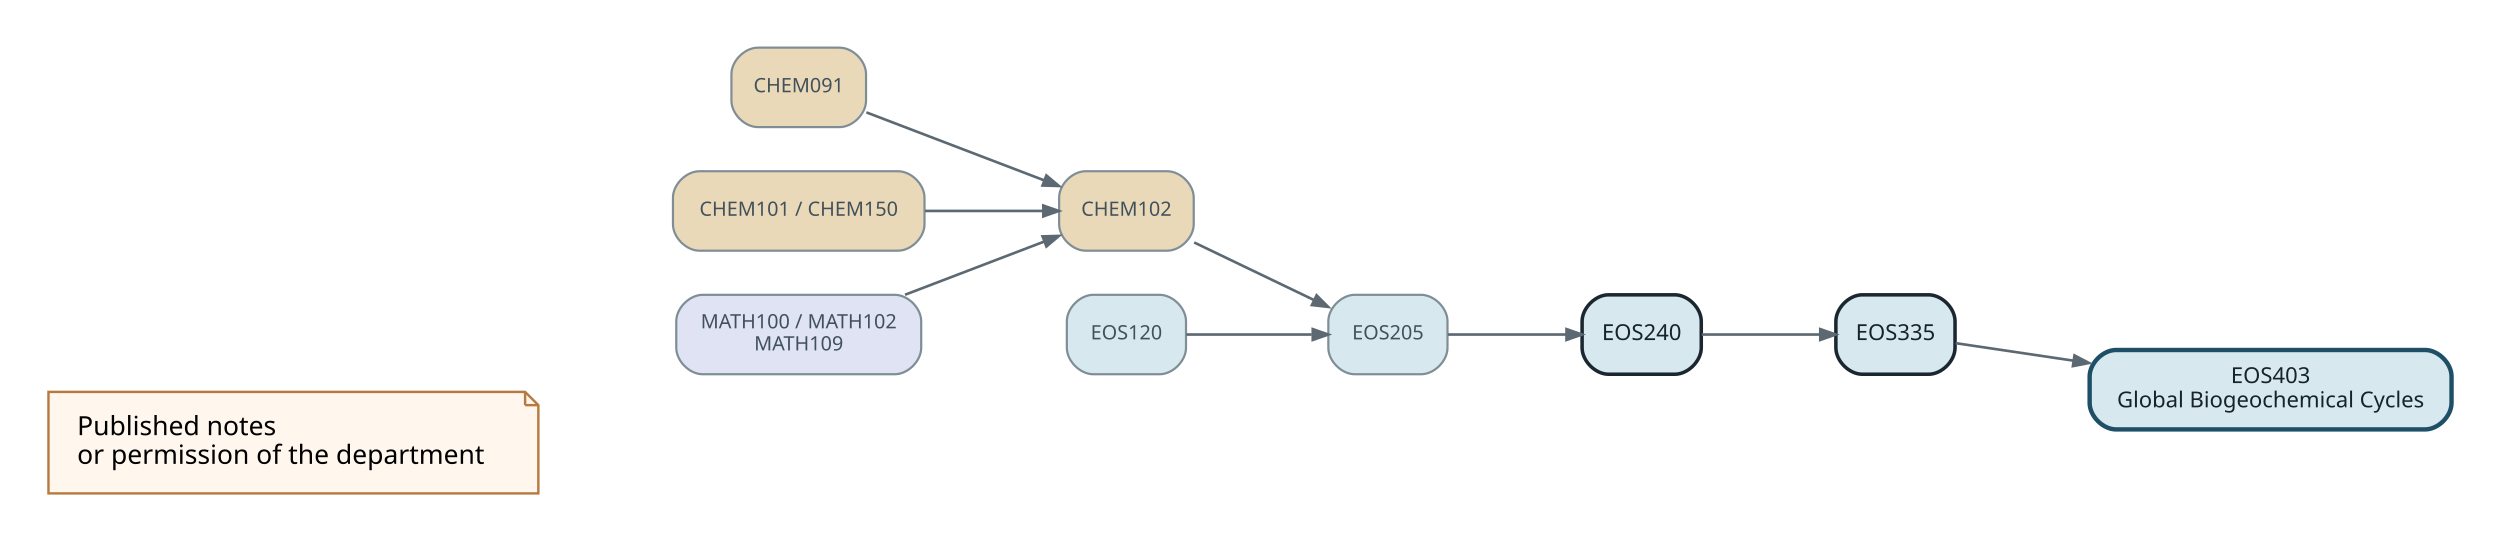
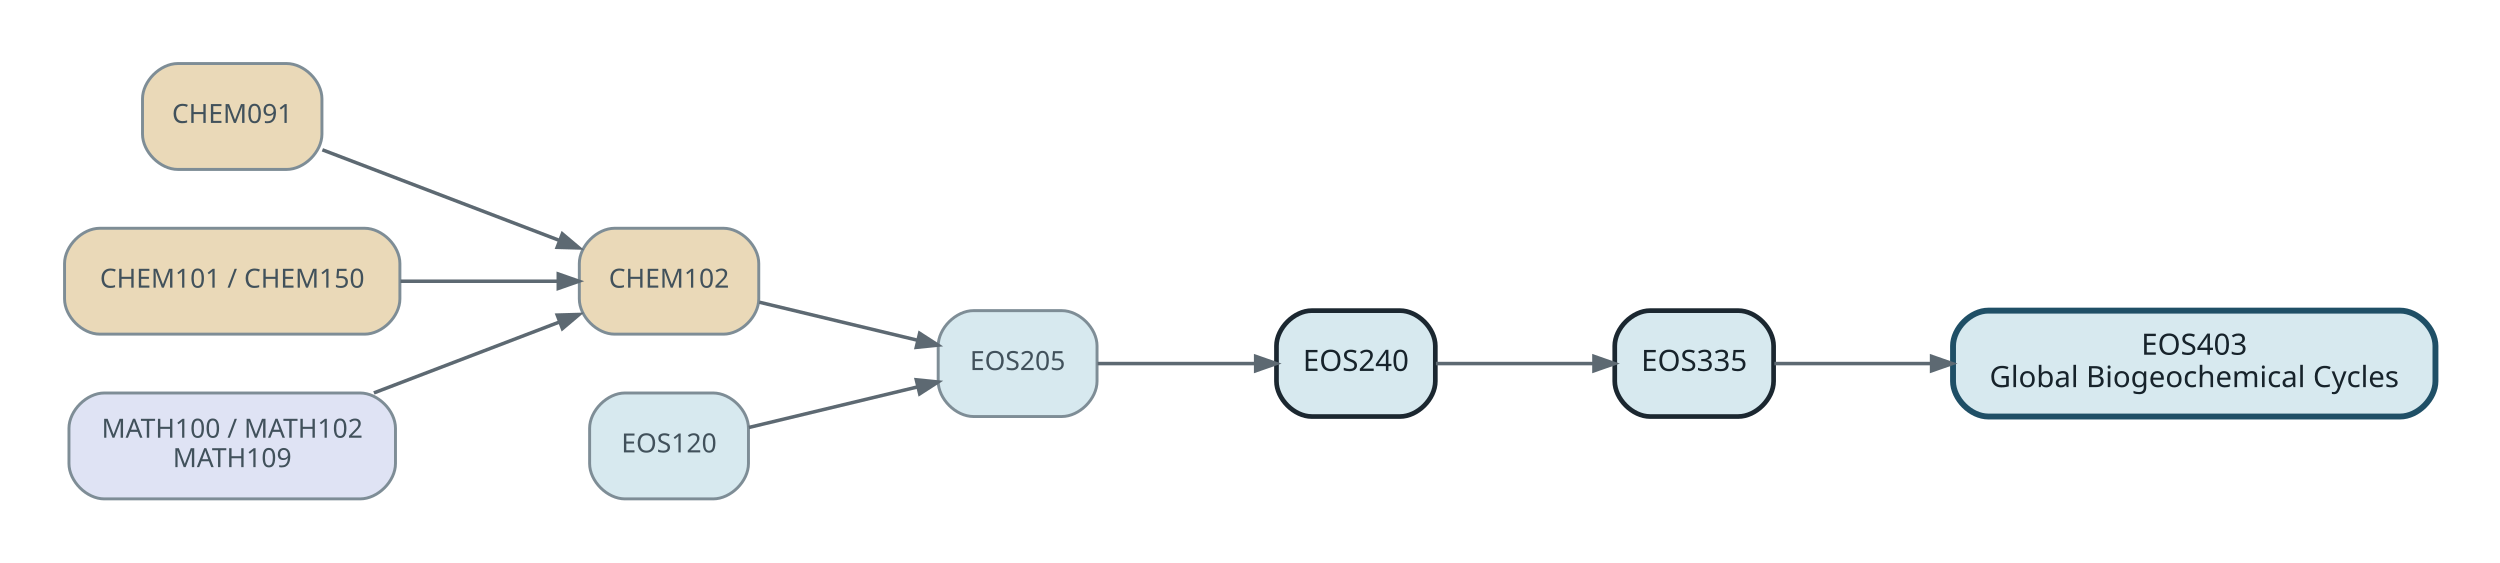
- <svg xmlns="http://www.w3.org/2000/svg" xmlns:xlink="http://www.w3.org/1999/xlink" width="1132pt" height="245pt" viewBox="0.00 0.00 1132.20 245.20">
-   <g id="graph0" class="graph" transform="scale(1 1) rotate(0) translate(21.6 223.6)">
+ <svg xmlns="http://www.w3.org/2000/svg" xmlns:xlink="http://www.w3.org/1999/xlink" width="849pt" height="191pt" viewBox="0.00 0.00 849.20 191.20">
+   <g id="graph0" class="graph" transform="scale(1 1) rotate(0) translate(21.6 169.6)">
    <g id="node1" class="node">
      <g id="a_node1">
        <a xlink:href="../../../courses/CHEM091.html" xlink:title="CHEM091: Introduction to Chemistry" target="_top">
-           <path fill="#ead9b8" stroke="#7e8d96" d="M358.5,-202C358.5,-202 321.5,-202 321.5,-202 315.5,-202 309.5,-196 309.5,-190 309.5,-190 309.5,-178 309.5,-178 309.5,-172 315.5,-166 321.5,-166 321.5,-166 358.5,-166 358.5,-166 364.5,-166 370.5,-172 370.5,-178 370.5,-178 370.5,-190 370.5,-190 370.5,-196 364.5,-202 358.5,-202" />
-           <text text-anchor="middle" x="340" y="-181.8" font-family="Avenir Next" font-size="9.00" fill="#41515b">CHEM091</text>
+           <path fill="#ead9b8" stroke="#7e8d96" d="M75.5,-148C75.5,-148 38.5,-148 38.5,-148 32.5,-148 26.5,-142 26.5,-136 26.5,-136 26.5,-124 26.5,-124 26.5,-118 32.5,-112 38.5,-112 38.5,-112 75.5,-112 75.5,-112 81.5,-112 87.5,-118 87.5,-124 87.5,-124 87.5,-136 87.5,-136 87.5,-142 81.5,-148 75.5,-148" />
+           <text text-anchor="middle" x="57" y="-127.8" font-family="Avenir Next" font-size="9.00" fill="#41515b">CHEM091</text>
        </a>
      </g>
    </g>
    <g id="node4" class="node">
      <g id="a_node4">
        <a xlink:href="../../../courses/CHEM102.html" xlink:title="CHEM102: Chemical Reactivity Fundamentals with Environmental Applications" target="_top">
-           <path fill="#ead9b8" stroke="#7e8d96" d="M507,-146C507,-146 470,-146 470,-146 464,-146 458,-140 458,-134 458,-134 458,-122 458,-122 458,-116 464,-110 470,-110 470,-110 507,-110 507,-110 513,-110 519,-116 519,-122 519,-122 519,-134 519,-134 519,-140 513,-146 507,-146" />
-           <text text-anchor="middle" x="488.5" y="-125.8" font-family="Avenir Next" font-size="9.00" fill="#41515b">CHEM102</text>
+           <path fill="#ead9b8" stroke="#7e8d96" d="M224,-92C224,-92 187,-92 187,-92 181,-92 175,-86 175,-80 175,-80 175,-68 175,-68 175,-62 181,-56 187,-56 187,-56 224,-56 224,-56 230,-56 236,-62 236,-68 236,-68 236,-80 236,-80 236,-86 230,-92 224,-92" />
+           <text text-anchor="middle" x="205.5" y="-71.8" font-family="Avenir Next" font-size="9.00" fill="#41515b">CHEM102</text>
+         </a>
+       </g>
+     </g>
+     <g id="edge1" class="edge">
+       <path fill="none" stroke="#5d6972" stroke-width="1.2" d="M87.65,-118.67C110.88,-109.79 143.31,-97.39 168.12,-87.91" />
+       <polygon fill="#5d6972" stroke="#5d6972" stroke-width="1.2" points="169.23,-90.1 174.9,-85.32 167.48,-85.53 169.23,-90.1" />
+     </g>
+     <g id="node2" class="node">
+       <g id="a_node2">
+         <a xlink:href="../../../courses/CHEM101.html" xlink:title="Equivalent or cross-listed: CHEM101: Fundamentals of Chemistry from Atoms to Materials | CHEM150: Engineering Chemistry" target="_top">
+           <path fill="#ead9b8" stroke="#7e8d96" d="M102,-92C102,-92 12,-92 12,-92 6,-92 0,-86 0,-80 0,-80 0,-68 0,-68 0,-62 6,-56 12,-56 12,-56 102,-56 102,-56 108,-56 114,-62 114,-68 114,-68 114,-80 114,-80 114,-86 108,-92 102,-92" />
+           <text text-anchor="middle" x="57" y="-71.8" font-family="Avenir Next" font-size="9.00" fill="#41515b">CHEM101 / CHEM150</text>
        </a>
      </g>
    </g>
    <g id="edge2" class="edge">
-       <path fill="none" stroke="#5d6972" stroke-width="1.2" d="M370.65,-172.67C393.88,-163.79 426.31,-151.39 451.12,-141.91" />
-       <polygon fill="#5d6972" stroke="#5d6972" stroke-width="1.2" points="452.23,-144.1 457.9,-139.32 450.48,-139.53 452.23,-144.1" />
+       <path fill="none" stroke="#5d6972" stroke-width="1.2" d="M114.22,-74C132.14,-74 151.49,-74 167.66,-74" />
+       <polygon fill="#5d6972" stroke="#5d6972" stroke-width="1.2" points="167.85,-76.45 174.85,-74 167.85,-71.55 167.85,-76.45" />
    </g>
-     <g id="node2" class="node">
-       <g id="a_node2">
-         <a xlink:href="../../../courses/CHEM101.html" xlink:title="Equivalent or cross-listed: CHEM101: Fundamentals of Chemistry from Atoms to Materials | CHEM150: Engineering Chemistry" target="_top">
-           <path fill="#ead9b8" stroke="#7e8d96" d="M385,-146C385,-146 295,-146 295,-146 289,-146 283,-140 283,-134 283,-134 283,-122 283,-122 283,-116 289,-110 295,-110 295,-110 385,-110 385,-110 391,-110 397,-116 397,-122 397,-122 397,-134 397,-134 397,-140 391,-146 385,-146" />
-           <text text-anchor="middle" x="340" y="-125.8" font-family="Avenir Next" font-size="9.00" fill="#41515b">CHEM101 / CHEM150</text>
+     <g id="node3" class="node">
+       <g id="a_node3">
+         <a xlink:href="../../../courses/MATH100.html" xlink:title="Equivalent or cross-listed: MATH100: Calculus I | MATH102: Calculus for Students in the Social and Biological Sciences | MATH109: Introduction to Calculus" target="_top">
+           <path fill="#dfe3f4" stroke="#7e8d96" d="M100.5,-36C100.5,-36 13.5,-36 13.5,-36 7.5,-36 1.5,-30 1.5,-24 1.5,-24 1.5,-12 1.5,-12 1.5,-6 7.5,0 13.5,0 13.5,0 100.5,0 100.5,0 106.5,0 112.5,-6 112.5,-12 112.5,-12 112.5,-24 112.5,-24 112.5,-30 106.5,-36 100.5,-36" />
+           <text text-anchor="middle" x="57" y="-20.8" font-family="Avenir Next" font-size="9.00" fill="#41515b">MATH100 / MATH102</text>
+           <text text-anchor="middle" x="57" y="-10.8" font-family="Avenir Next" font-size="9.00" fill="#41515b">MATH109</text>
        </a>
      </g>
    </g>
    <g id="edge3" class="edge">
-       <path fill="none" stroke="#5d6972" stroke-width="1.2" d="M397.22,-128C415.14,-128 434.49,-128 450.66,-128" />
-       <polygon fill="#5d6972" stroke="#5d6972" stroke-width="1.2" points="450.85,-130.45 457.85,-128 450.85,-125.55 450.85,-130.45" />
+       <path fill="none" stroke="#5d6972" stroke-width="1.2" d="M105.16,-36.03C125.57,-43.83 149.09,-52.82 168.12,-60.09" />
+       <polygon fill="#5d6972" stroke="#5d6972" stroke-width="1.2" points="167.5,-62.48 174.92,-62.69 169.25,-57.9 167.5,-62.48" />
    </g>
-     <g id="node3" class="node">
-       <g id="a_node3">
-         <a xlink:href="../../../courses/MATH100.html" xlink:title="Equivalent or cross-listed: MATH100: Calculus I | MATH102: Calculus for Students in the Social and Biological Sciences | MATH109: Introduction to Calculus" target="_top">
-           <path fill="#dfe3f4" stroke="#7e8d96" d="M383.5,-90C383.5,-90 296.5,-90 296.5,-90 290.5,-90 284.5,-84 284.5,-78 284.5,-78 284.5,-66 284.5,-66 284.5,-60 290.5,-54 296.5,-54 296.5,-54 383.5,-54 383.5,-54 389.5,-54 395.5,-60 395.5,-66 395.5,-66 395.5,-78 395.5,-78 395.5,-84 389.5,-90 383.5,-90" />
-           <text text-anchor="middle" x="340" y="-74.8" font-family="Avenir Next" font-size="9.00" fill="#41515b">MATH100 / MATH102</text>
-           <text text-anchor="middle" x="340" y="-64.8" font-family="Avenir Next" font-size="9.00" fill="#41515b">MATH109</text>
+     <g id="node6" class="node">
+       <g id="a_node6">
+         <a xlink:href="../../../courses/EOS205.html" xlink:title="EOS205: Mineralogy" target="_top">
+           <path fill="#d7e9ef" stroke="#7e8d96" d="M339,-64C339,-64 309,-64 309,-64 303,-64 297,-58 297,-52 297,-52 297,-40 297,-40 297,-34 303,-28 309,-28 309,-28 339,-28 339,-28 345,-28 351,-34 351,-40 351,-40 351,-52 351,-52 351,-58 345,-64 339,-64" />
+           <text text-anchor="middle" x="324" y="-43.8" font-family="Avenir Next" font-size="9.00" fill="#41515b">EOS205</text>
+         </a>
+       </g>
+     </g>
+     <g id="edge5" class="edge">
+       <path fill="none" stroke="#5d6972" stroke-width="1.2" d="M236.2,-66.86C252.6,-62.92 273.01,-58.02 289.91,-53.95" />
+       <polygon fill="#5d6972" stroke="#5d6972" stroke-width="1.2" points="290.69,-56.29 296.92,-52.27 289.55,-51.52 290.69,-56.29" />
+     </g>
+     <g id="node5" class="node">
+       <g id="a_node5">
+         <a xlink:href="../../../courses/EOS120.html" xlink:title="EOS120: The Dynamic Earth" target="_top">
+           <path fill="#d7e9ef" stroke="#7e8d96" d="M220.5,-36C220.5,-36 190.5,-36 190.5,-36 184.5,-36 178.5,-30 178.5,-24 178.5,-24 178.5,-12 178.5,-12 178.5,-6 184.5,0 190.5,0 190.5,0 220.5,0 220.5,0 226.5,0 232.5,-6 232.5,-12 232.5,-12 232.5,-24 232.5,-24 232.5,-30 226.5,-36 220.5,-36" />
+           <text text-anchor="middle" x="205.5" y="-15.8" font-family="Avenir Next" font-size="9.00" fill="#41515b">EOS120</text>
        </a>
      </g>
    </g>
    <g id="edge4" class="edge">
-       <path fill="none" stroke="#5d6972" stroke-width="1.2" d="M388.16,-90.03C408.57,-97.83 432.09,-106.82 451.12,-114.09" />
-       <polygon fill="#5d6972" stroke="#5d6972" stroke-width="1.2" points="450.5,-116.48 457.92,-116.69 452.25,-111.9 450.5,-116.48" />
+       <path fill="none" stroke="#5d6972" stroke-width="1.2" d="M232.64,-24.28C249.58,-28.35 271.79,-33.69 289.95,-38.06" />
+       <polygon fill="#5d6972" stroke="#5d6972" stroke-width="1.2" points="289.56,-40.48 296.94,-39.74 290.71,-35.72 289.56,-40.48" />
    </g>
-     <g id="node6" class="node">
-       <g id="a_node6">
-         <a xlink:href="../../../courses/EOS205.html" xlink:title="EOS205: Mineralogy" target="_top">
-           <path fill="#d7e9ef" stroke="#7e8d96" d="M622,-90C622,-90 592,-90 592,-90 586,-90 580,-84 580,-78 580,-78 580,-66 580,-66 580,-60 586,-54 592,-54 592,-54 622,-54 622,-54 628,-54 634,-60 634,-66 634,-66 634,-78 634,-78 634,-84 628,-90 622,-90" />
-           <text text-anchor="middle" x="607" y="-69.8" font-family="Avenir Next" font-size="9.00" fill="#41515b">EOS205</text>
+     <g id="node7" class="node">
+       <g id="a_node7">
+         <a xlink:href="../../../courses/EOS240.html" xlink:title="EOS240: Geochemistry" target="_top">
+           <path fill="#d7e9ef" stroke="#1b2730" stroke-width="1.6" d="M454,-64C454,-64 424,-64 424,-64 418,-64 412,-58 412,-52 412,-52 412,-40 412,-40 412,-34 418,-28 424,-28 424,-28 454,-28 454,-28 460,-28 466,-34 466,-40 466,-40 466,-52 466,-52 466,-58 460,-64 454,-64" />
+           <text text-anchor="middle" x="439" y="-43.5" font-family="Avenir Next" font-size="10.00" fill="#17232b">EOS240</text>
        </a>
      </g>
    </g>
    <g id="edge6" class="edge">
-       <path fill="none" stroke="#5d6972" stroke-width="1.2" d="M519.2,-113.72C535.74,-105.77 556.37,-95.86 573.37,-87.69" />
-       <polygon fill="#5d6972" stroke="#5d6972" stroke-width="1.2" points="574.68,-89.78 579.92,-84.53 572.55,-85.36 574.68,-89.78" />
+       <path fill="none" stroke="#5d6972" stroke-width="1.2" d="M351.21,-46C367.18,-46 387.74,-46 404.84,-46" />
+       <polygon fill="#5d6972" stroke="#5d6972" stroke-width="1.2" points="404.93,-48.45 411.93,-46 404.93,-43.55 404.93,-48.45" />
    </g>
-     <g id="node5" class="node">
-       <g id="a_node5">
-         <a xlink:href="../../../courses/EOS120.html" xlink:title="EOS120: The Dynamic Earth" target="_top">
-           <path fill="#d7e9ef" stroke="#7e8d96" d="M503.5,-90C503.5,-90 473.5,-90 473.5,-90 467.5,-90 461.5,-84 461.5,-78 461.5,-78 461.5,-66 461.5,-66 461.5,-60 467.5,-54 473.5,-54 473.5,-54 503.5,-54 503.5,-54 509.5,-54 515.5,-60 515.5,-66 515.5,-66 515.5,-78 515.5,-78 515.5,-84 509.5,-90 503.5,-90" />
-           <text text-anchor="middle" x="488.5" y="-69.8" font-family="Avenir Next" font-size="9.00" fill="#41515b">EOS120</text>
-         </a>
-       </g>
-     </g>
-     <g id="edge5" class="edge">
-       <path fill="none" stroke="#5d6972" stroke-width="1.2" d="M515.64,-72C532.43,-72 554.4,-72 572.46,-72" />
-       <polygon fill="#5d6972" stroke="#5d6972" stroke-width="1.2" points="572.94,-74.45 579.94,-72 572.94,-69.55 572.94,-74.45" />
-     </g>
-     <g id="node7" class="node">
-       <g id="a_node7">
-         <a xlink:href="../../../courses/EOS240.html" xlink:title="EOS240: Geochemistry" target="_top">
-           <path fill="#d7e9ef" stroke="#1b2730" stroke-width="1.6" d="M737,-90C737,-90 707,-90 707,-90 701,-90 695,-84 695,-78 695,-78 695,-66 695,-66 695,-60 701,-54 707,-54 707,-54 737,-54 737,-54 743,-54 749,-60 749,-66 749,-66 749,-78 749,-78 749,-84 743,-90 737,-90" />
-           <text text-anchor="middle" x="722" y="-69.5" font-family="Avenir Next" font-size="10.00" fill="#17232b">EOS240</text>
+     <g id="node8" class="node">
+       <g id="a_node8">
+         <a xlink:href="../../../courses/EOS335.html" xlink:title="EOS335: Isotopes in Natural Sciences" target="_top">
+           <path fill="#d7e9ef" stroke="#1b2730" stroke-width="1.6" d="M569,-64C569,-64 539,-64 539,-64 533,-64 527,-58 527,-52 527,-52 527,-40 527,-40 527,-34 533,-28 539,-28 539,-28 569,-28 569,-28 575,-28 581,-34 581,-40 581,-40 581,-52 581,-52 581,-58 575,-64 569,-64" />
+           <text text-anchor="middle" x="554" y="-43.5" font-family="Avenir Next" font-size="10.00" fill="#17232b">EOS335</text>
        </a>
      </g>
    </g>
    <g id="edge7" class="edge">
-       <path fill="none" stroke="#5d6972" stroke-width="1.2" d="M634.21,-72C650.18,-72 670.74,-72 687.84,-72" />
-       <polygon fill="#5d6972" stroke="#5d6972" stroke-width="1.2" points="687.93,-74.45 694.93,-72 687.93,-69.55 687.93,-74.45" />
+       <path fill="none" stroke="#5d6972" stroke-width="1.2" d="M466.21,-46C482.18,-46 502.74,-46 519.84,-46" />
+       <polygon fill="#5d6972" stroke="#5d6972" stroke-width="1.2" points="519.93,-48.45 526.93,-46 519.93,-43.55 519.93,-48.45" />
    </g>
-     <g id="node8" class="node">
-       <g id="a_node8">
-         <a xlink:href="../../../courses/EOS335.html" xlink:title="EOS335: Isotopes in Natural Sciences" target="_top">
-           <path fill="#d7e9ef" stroke="#1b2730" stroke-width="1.6" d="M852,-90C852,-90 822,-90 822,-90 816,-90 810,-84 810,-78 810,-78 810,-66 810,-66 810,-60 816,-54 822,-54 822,-54 852,-54 852,-54 858,-54 864,-60 864,-66 864,-66 864,-78 864,-78 864,-84 858,-90 852,-90" />
-           <text text-anchor="middle" x="837" y="-69.5" font-family="Avenir Next" font-size="10.00" fill="#17232b">EOS335</text>
+     <g id="node9" class="node">
+       <g id="a_node9">
+         <a xlink:href="../../../courses/EOS403.html" xlink:title="EOS403: Global Biogeochemical Cycles" target="_top">
+           <path fill="#d7e9ef" stroke="#1f4f66" stroke-width="2" d="M794,-64C794,-64 654,-64 654,-64 648,-64 642,-58 642,-52 642,-52 642,-40 642,-40 642,-34 648,-28 654,-28 654,-28 794,-28 794,-28 800,-28 806,-34 806,-40 806,-40 806,-52 806,-52 806,-58 800,-64 794,-64" />
+           <text text-anchor="middle" x="724" y="-49" font-family="Avenir Next" font-size="10.00" fill="#17232b">EOS403</text>
+           <text text-anchor="middle" x="724" y="-38" font-family="Avenir Next" font-size="10.00" fill="#17232b">Global Biogeochemical Cycles</text>
        </a>
      </g>
    </g>
    <g id="edge8" class="edge">
-       <path fill="none" stroke="#5d6972" stroke-width="1.2" d="M749.21,-72C765.18,-72 785.74,-72 802.84,-72" />
-       <polygon fill="#5d6972" stroke="#5d6972" stroke-width="1.2" points="802.93,-74.45 809.93,-72 802.93,-69.55 802.93,-74.45" />
-     </g>
-     <g id="node9" class="node">
-       <g id="a_node9">
-         <a xlink:href="../../../courses/EOS403.html" xlink:title="EOS403: Global Biogeochemical Cycles" target="_top">
-           <path fill="#d7e9ef" stroke="#1f4f66" stroke-width="2" d="M1077,-65C1077,-65 937,-65 937,-65 931,-65 925,-59 925,-53 925,-53 925,-41 925,-41 925,-35 931,-29 937,-29 937,-29 1077,-29 1077,-29 1083,-29 1089,-35 1089,-41 1089,-41 1089,-53 1089,-53 1089,-59 1083,-65 1077,-65" />
-           <text text-anchor="middle" x="1007" y="-50" font-family="Avenir Next" font-size="10.00" fill="#17232b">EOS403</text>
-           <text text-anchor="middle" x="1007" y="-39" font-family="Avenir Next" font-size="10.00" fill="#17232b">Global Biogeochemical Cycles</text>
-         </a>
-       </g>
-     </g>
-     <g id="edge9" class="edge">
-       <path fill="none" stroke="#5d6972" stroke-width="1.2" d="M864.25,-68.09C878.94,-65.91 898.21,-63.04 917.78,-60.13" />
-       <polygon fill="#5d6972" stroke="#5d6972" stroke-width="1.2" points="918.14,-62.55 924.71,-59.1 917.42,-57.7 918.14,-62.55" />
-     </g>
-     <g id="node10" class="node">
-       <polygon fill="#fff7ee" stroke="#b7793f" stroke-width="1.1" points="216,-46 0,-46 0,0 222,0 222,-40 216,-46" />
-       <polyline fill="none" stroke="#b7793f" stroke-width="1.1" points="216,-46 216,-40 " />
-       <polyline fill="none" stroke="#b7793f" stroke-width="1.1" points="222,-40 216,-40 " />
-       <text text-anchor="start" x="13" y="-26.4" font-family="Avenir Next" font-size="12.00">Published notes</text>
-       <text text-anchor="start" x="13" y="-13.4" font-family="Avenir Next" font-size="12.00">or permission of the department</text>
+       <path fill="none" stroke="#5d6972" stroke-width="1.2" d="M581.25,-46C595.88,-46 615.04,-46 634.52,-46" />
+       <polygon fill="#5d6972" stroke="#5d6972" stroke-width="1.2" points="634.71,-48.45 641.71,-46 634.71,-43.55 634.71,-48.45" />
    </g>
  </g>
</svg>
